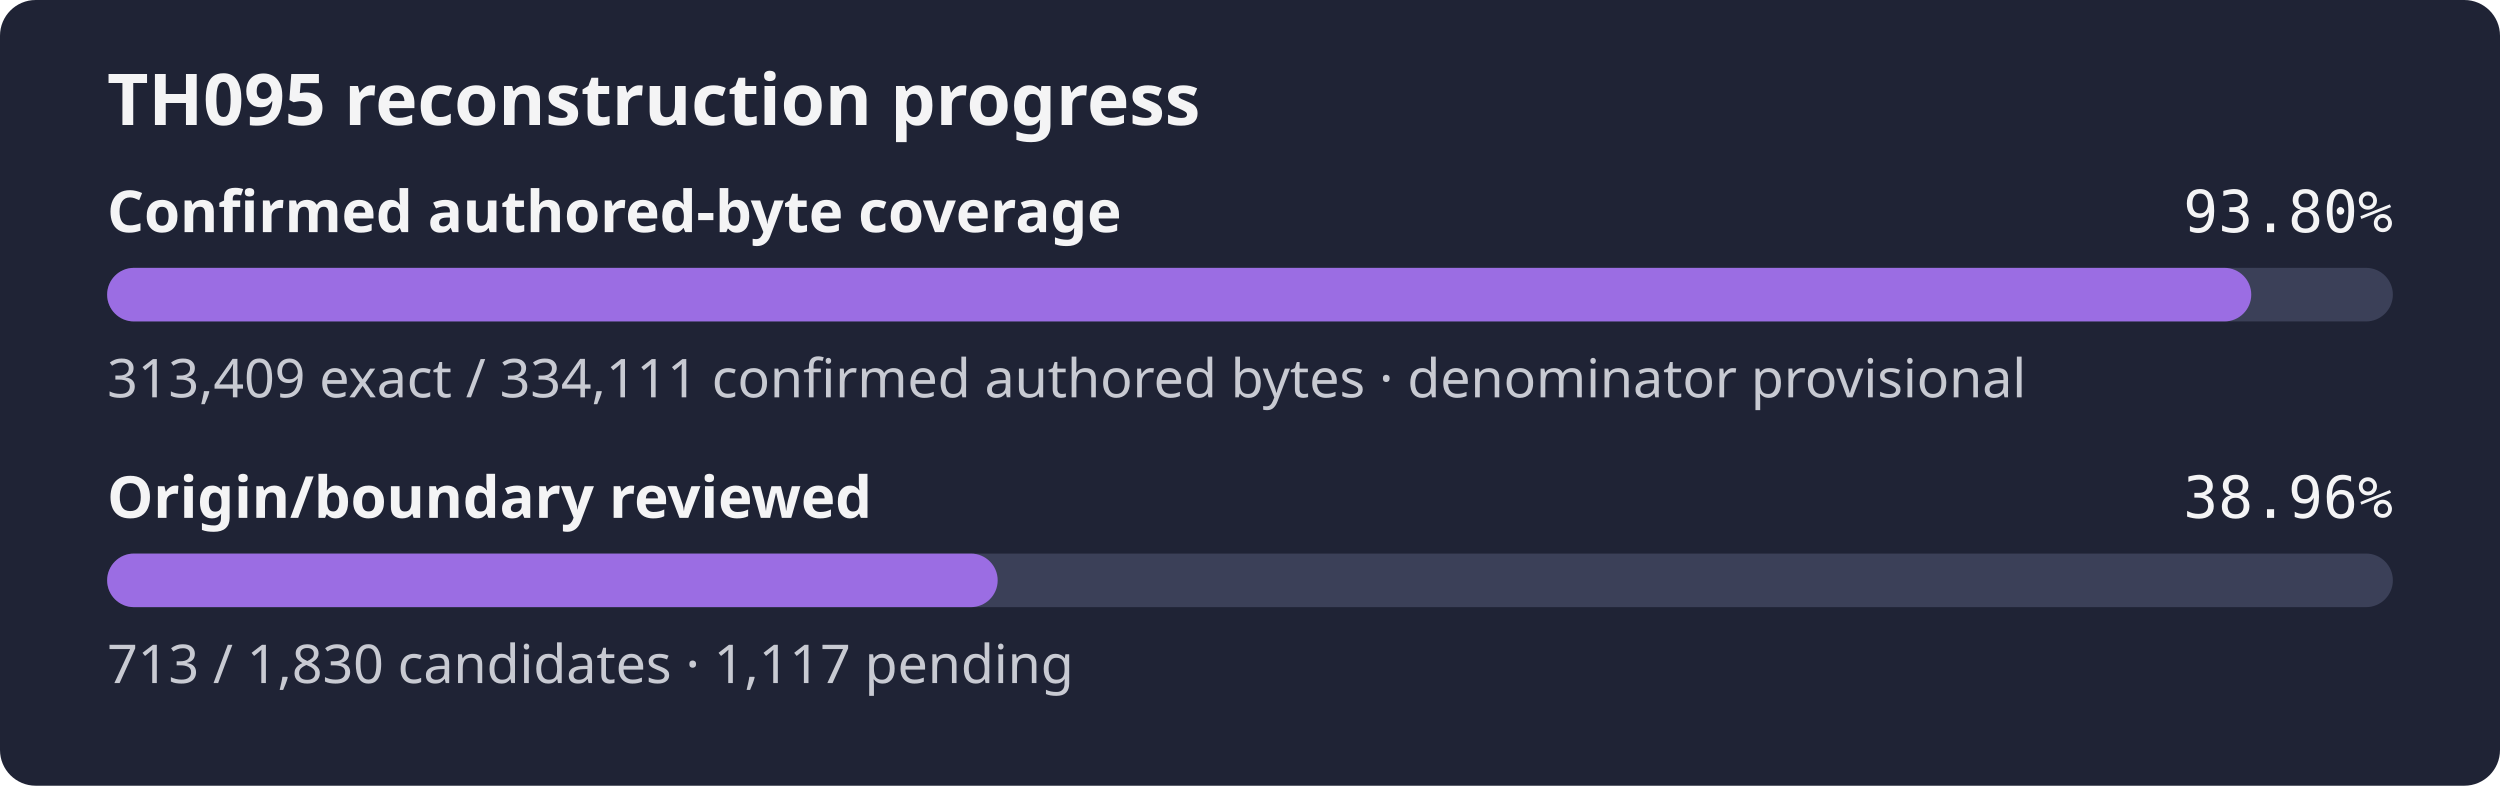
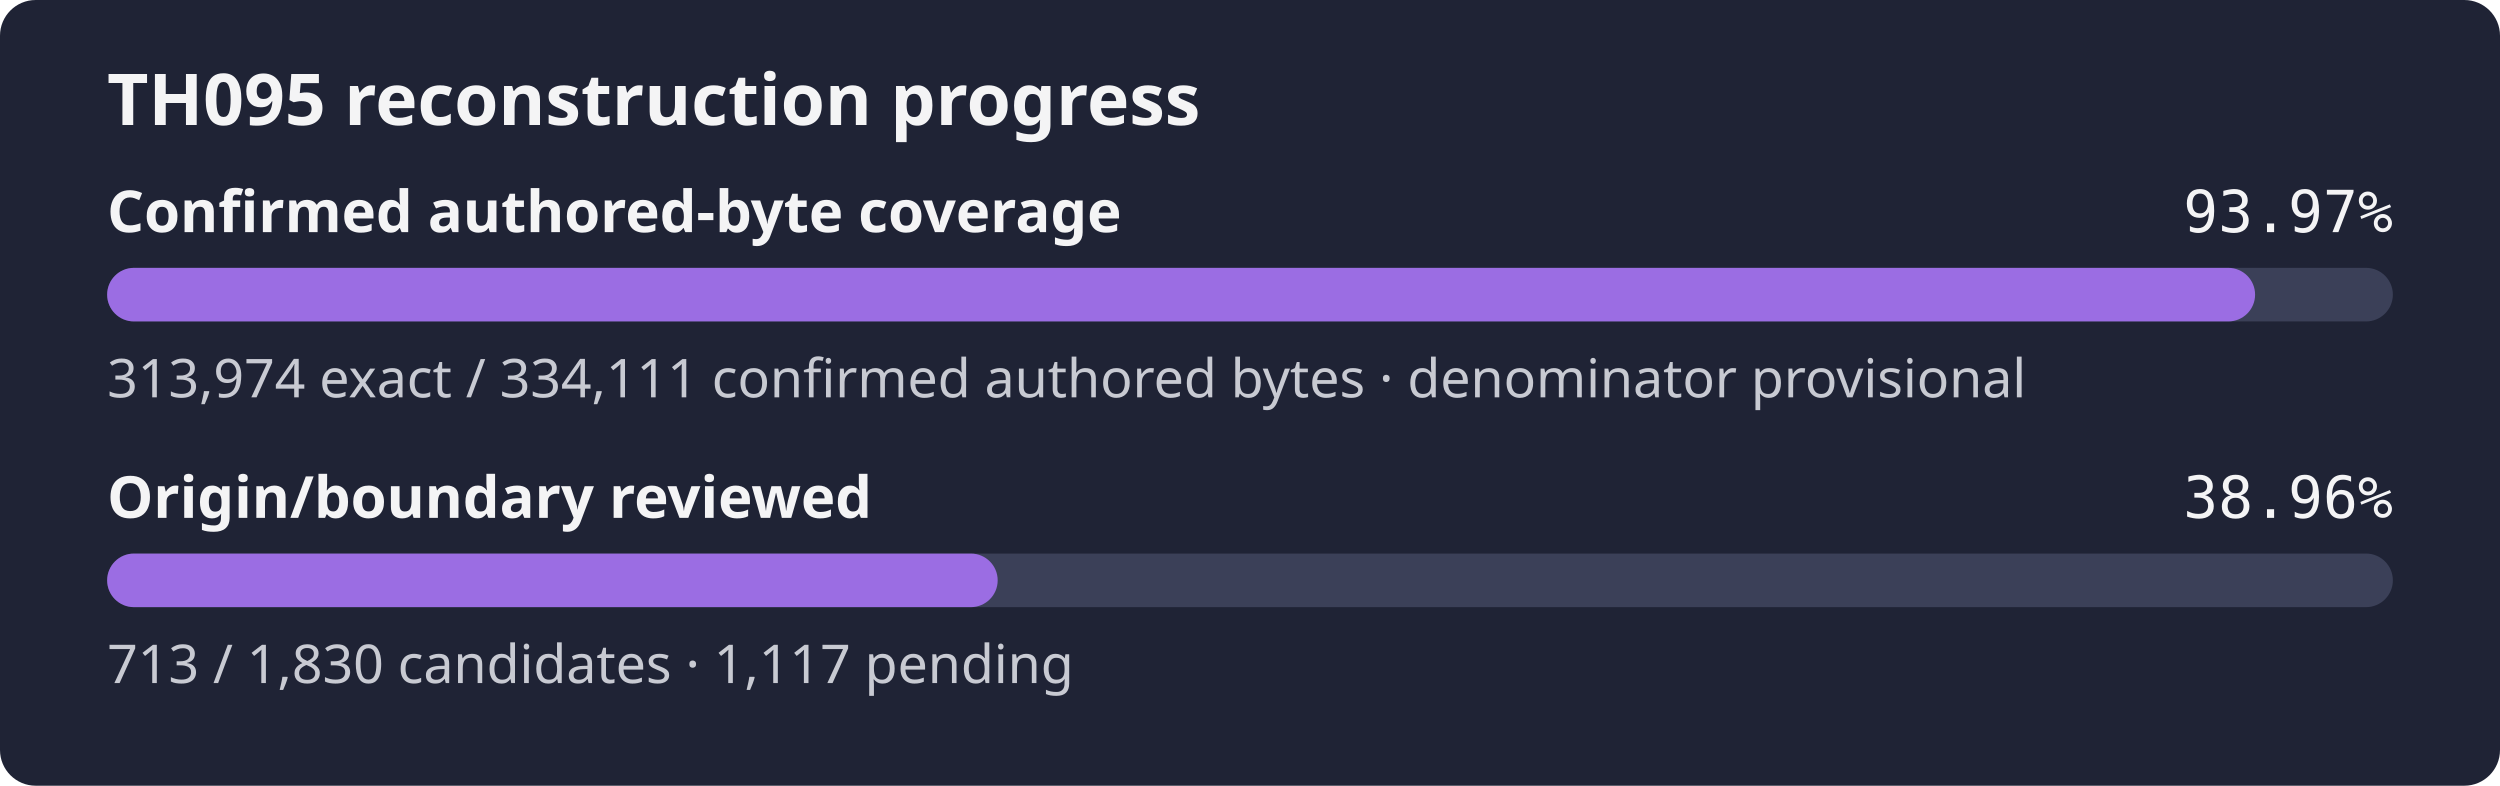
- <svg xmlns="http://www.w3.org/2000/svg" width="560" height="176" role="img" aria-label="TH095 reconstruction progress: 93.80% of the confirmed authored-byte set is exact, origin review 38.96%">
+ <svg xmlns="http://www.w3.org/2000/svg" width="560" height="176" role="img" aria-label="TH095 reconstruction progress: 93.97% of the confirmed authored-byte set is exact, origin review 38.96%">
  <rect width="560" height="176" rx="8" fill="#1f2335" />
  <text x="24" y="28" fill="#f4f4f5" font-family="sans-serif" font-size="16" font-weight="600">TH095 reconstruction progress</text>
  <text x="24" y="52" fill="#f4f4f5" font-family="sans-serif" font-size="13" font-weight="600">Confirmed authored-byte coverage</text>
-   <text x="536" y="52" fill="#f4f4f5" text-anchor="end" font-family="monospace" font-size="13">93.80%</text>
+   <text x="536" y="52" fill="#f4f4f5" text-anchor="end" font-family="monospace" font-size="13">93.97%</text>
  <rect x="24" y="60" width="512" height="12" rx="6" fill="#3b4058" />
-   <rect x="24" y="60" width="480.28" height="12" rx="6" fill="#9b6de3" />
-   <text x="24" y="89" fill="#c8cad2" font-family="sans-serif" font-size="12">313,409 exact / 334,111 confirmed authored bytes · denominator provisional</text>
+   <rect x="24" y="60" width="481.14" height="12" rx="6" fill="#9b6de3" />
+   <text x="24" y="89" fill="#c8cad2" font-family="sans-serif" font-size="12">313,974 exact / 334,111 confirmed authored bytes · denominator provisional</text>
  <text x="24" y="116" fill="#f4f4f5" font-family="sans-serif" font-size="13" font-weight="600">Origin/boundary reviewed</text>
  <text x="536" y="116" fill="#f4f4f5" text-anchor="end" font-family="monospace" font-size="13">38.96%</text>
  <rect x="24" y="124" width="512" height="12" rx="6" fill="#3b4058" />
  <rect x="24" y="124" width="199.48" height="12" rx="6" fill="#9b6de3" />
  <text x="24" y="153" fill="#c8cad2" font-family="sans-serif" font-size="12">713 / 1,830 candidates · 1,117 pending</text>
</svg>
